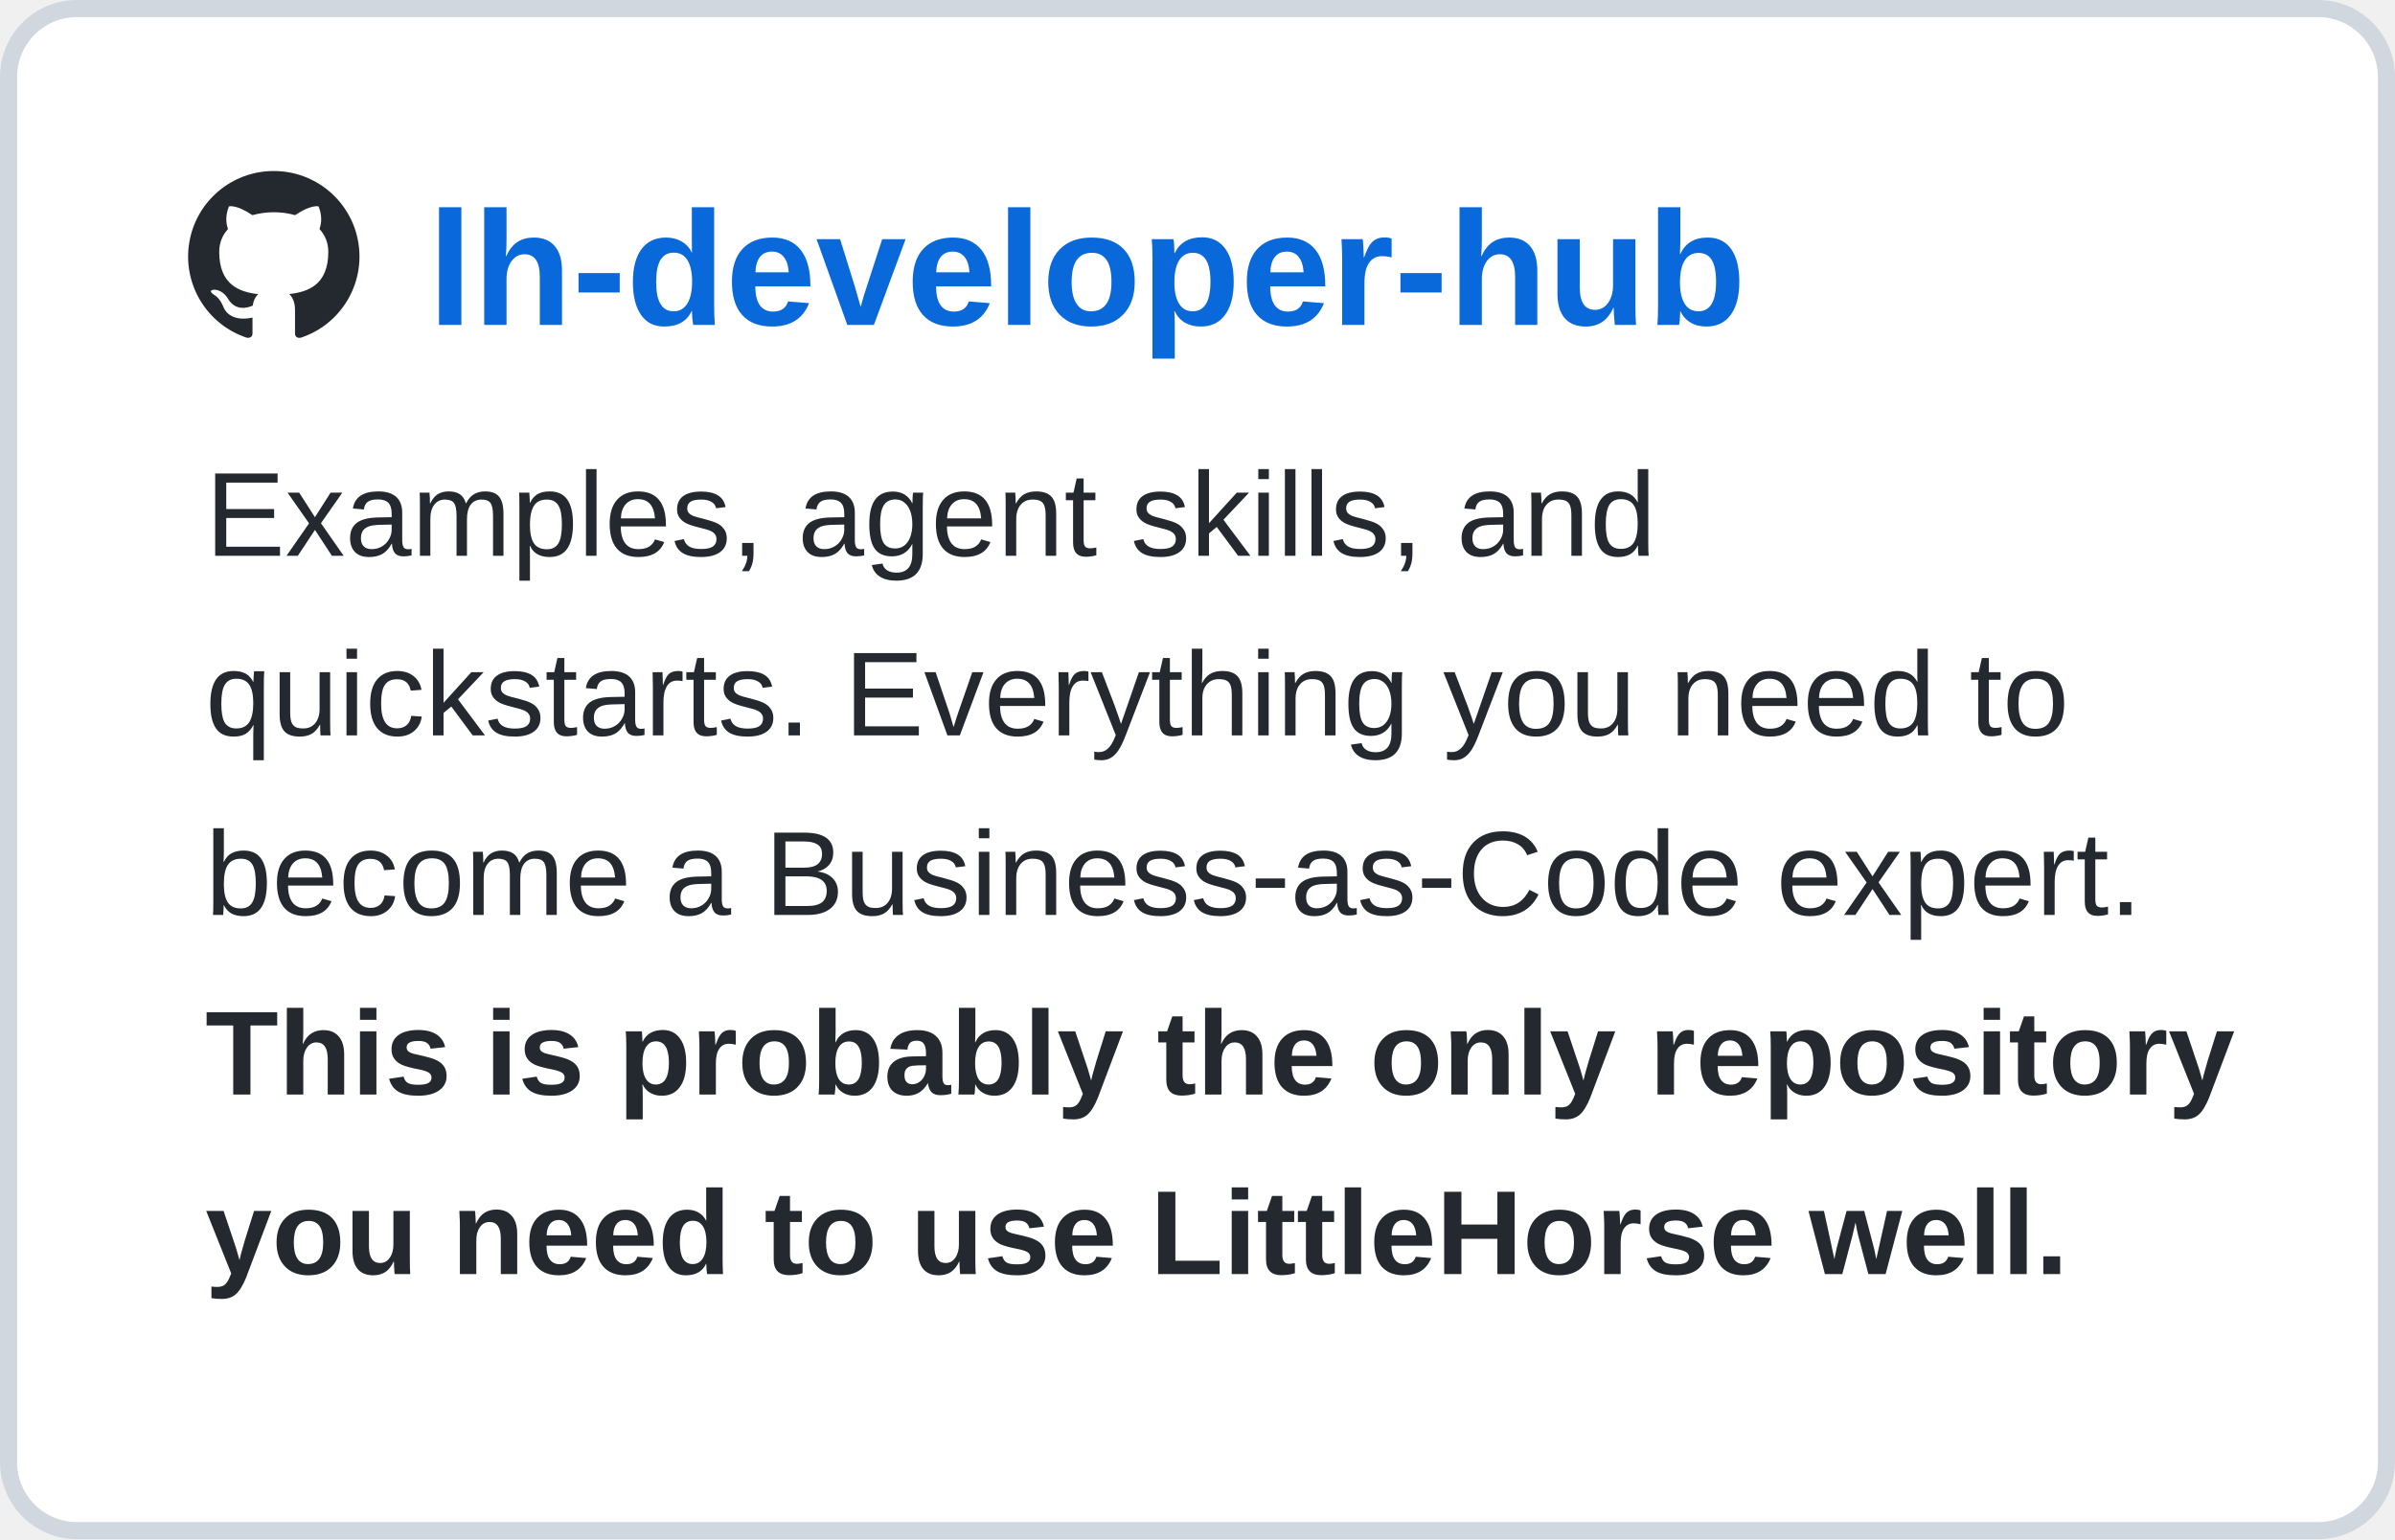
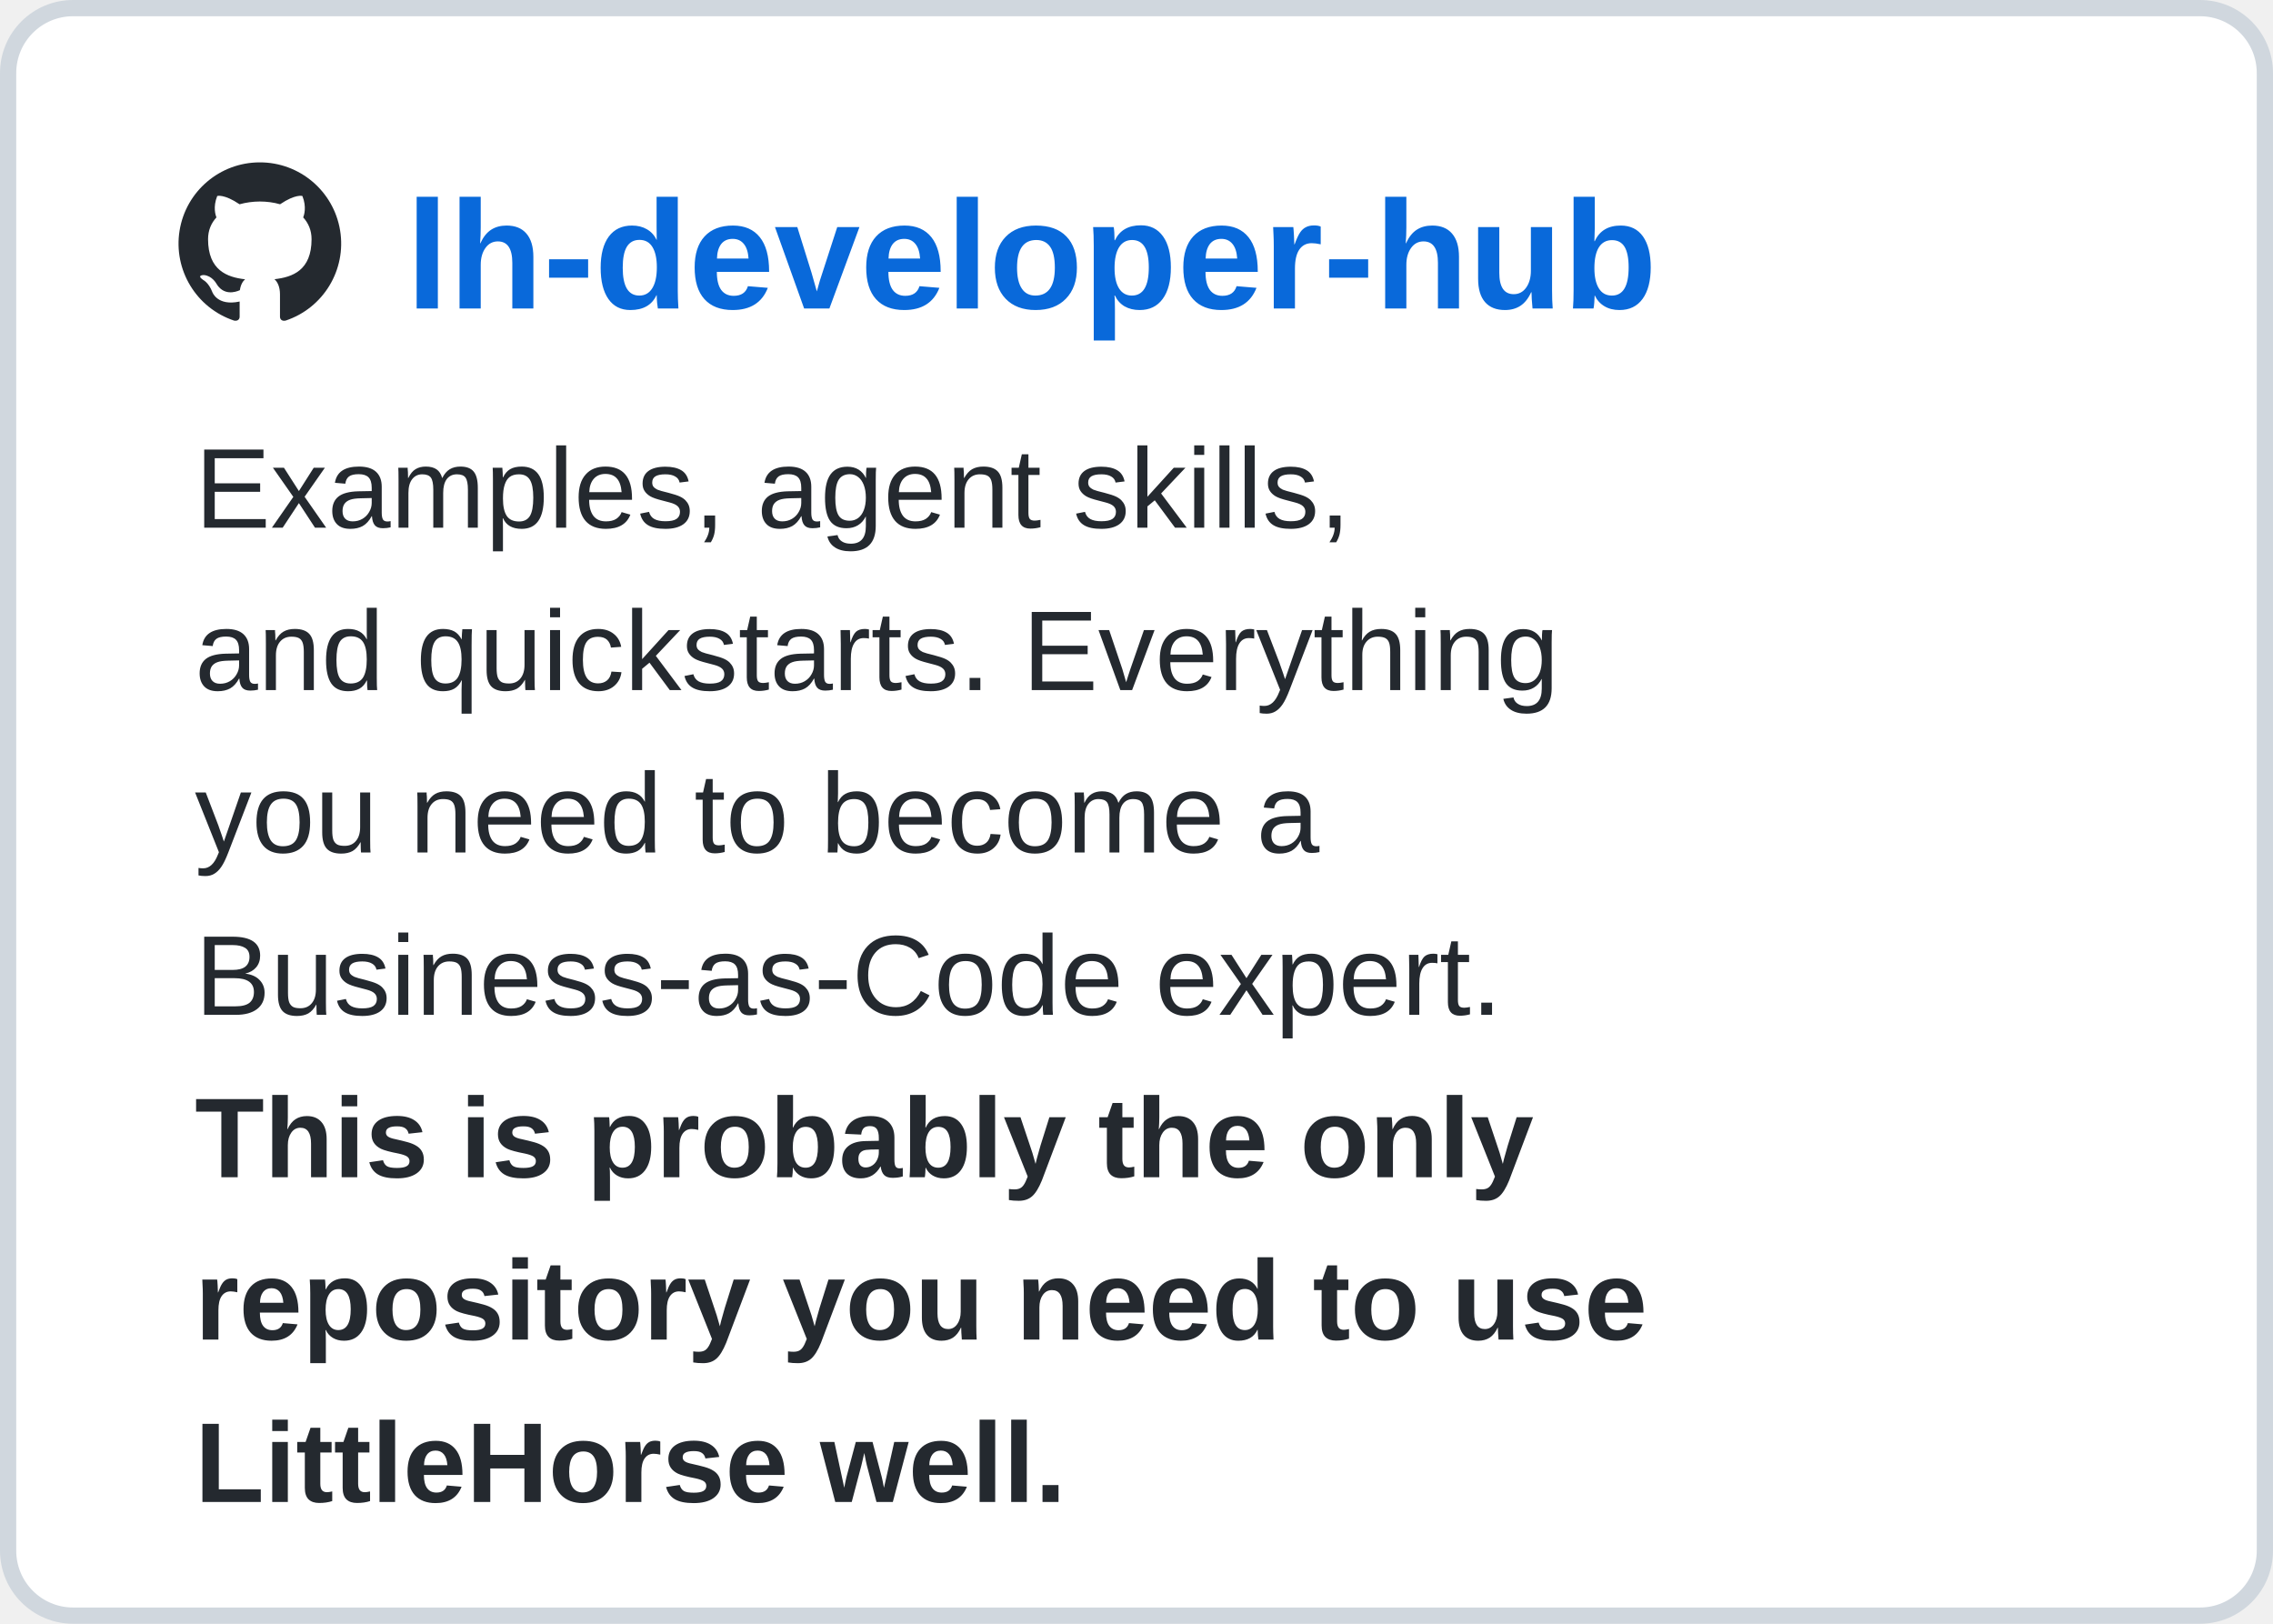
- <svg xmlns="http://www.w3.org/2000/svg" width="280" height="180" viewBox="0 0 280 180">
-   <rect x="1" y="1" width="278" height="178" rx="8" fill="#fff" stroke="#d0d7de" stroke-width="2" />
+ <svg xmlns="http://www.w3.org/2000/svg" width="280" height="200" viewBox="0 0 280 200">
+   <rect x="1" y="1" width="278" height="198" rx="8" fill="#fff" stroke="#d0d7de" stroke-width="2" />
  <g font-family="Arial, sans-serif">
    <path d="M32 20a10 10 0 0 0-3.16 19.49c.5.09.68-.22.68-.48v-1.87c-2.78.6-3.37-1.18-3.37-1.18-.45-1.16-1.11-1.47-1.11-1.47-.91-.62.07-.61.07-.61 1 .07 1.53 1.03 1.53 1.03.89 1.53 2.34 1.09 2.91.83.09-.65.35-1.09.64-1.34-2.22-.25-4.56-1.11-4.56-4.94 0-1.09.39-1.98 1.03-2.68-.1-.25-.45-1.27.1-2.64 0 0 .84-.27 2.75 1.02A9.56 9.56 0 0 1 32 24.82c.85 0 1.7.11 2.5.34 1.91-1.29 2.75-1.02 2.75-1.02.55 1.37.2 2.39.1 2.64.64.7 1.03 1.59 1.03 2.68 0 3.84-2.34 4.68-4.57 4.93.36.31.68.92.68 1.86v2.76c0 .27.18.58.69.48A10 10 0 0 0 32 20Z" fill="#24292f" />
    <text x="50" y="38" fill="#0969da" font-size="19" font-weight="600">lh-developer-hub</text>
    <text x="24" y="65" fill="#24292f" font-size="14">
-       <tspan x="24" dy="0">Examples, agent skills, and</tspan>
-       <tspan x="24" dy="21">quickstarts. Everything you need to</tspan>
-       <tspan x="24" dy="21">become a Business-as-Code expert.</tspan>
-       <tspan x="24" dy="21" font-weight="600">This is probably the only repository</tspan>
-       <tspan x="24" dy="21" font-weight="600">you need to use LittleHorse well.</tspan>
+       <tspan x="24" dy="0">Examples, agent skills,</tspan>
+       <tspan x="24" dy="20">and quickstarts. Everything</tspan>
+       <tspan x="24" dy="20">you need to become a</tspan>
+       <tspan x="24" dy="20">Business-as-Code expert.</tspan>
+       <tspan x="24" dy="20" font-weight="600">This is probably the only</tspan>
+       <tspan x="24" dy="20" font-weight="600">repository you need to use</tspan>
+       <tspan x="24" dy="20" font-weight="600">LittleHorse well.</tspan>
    </text>
  </g>
</svg>
